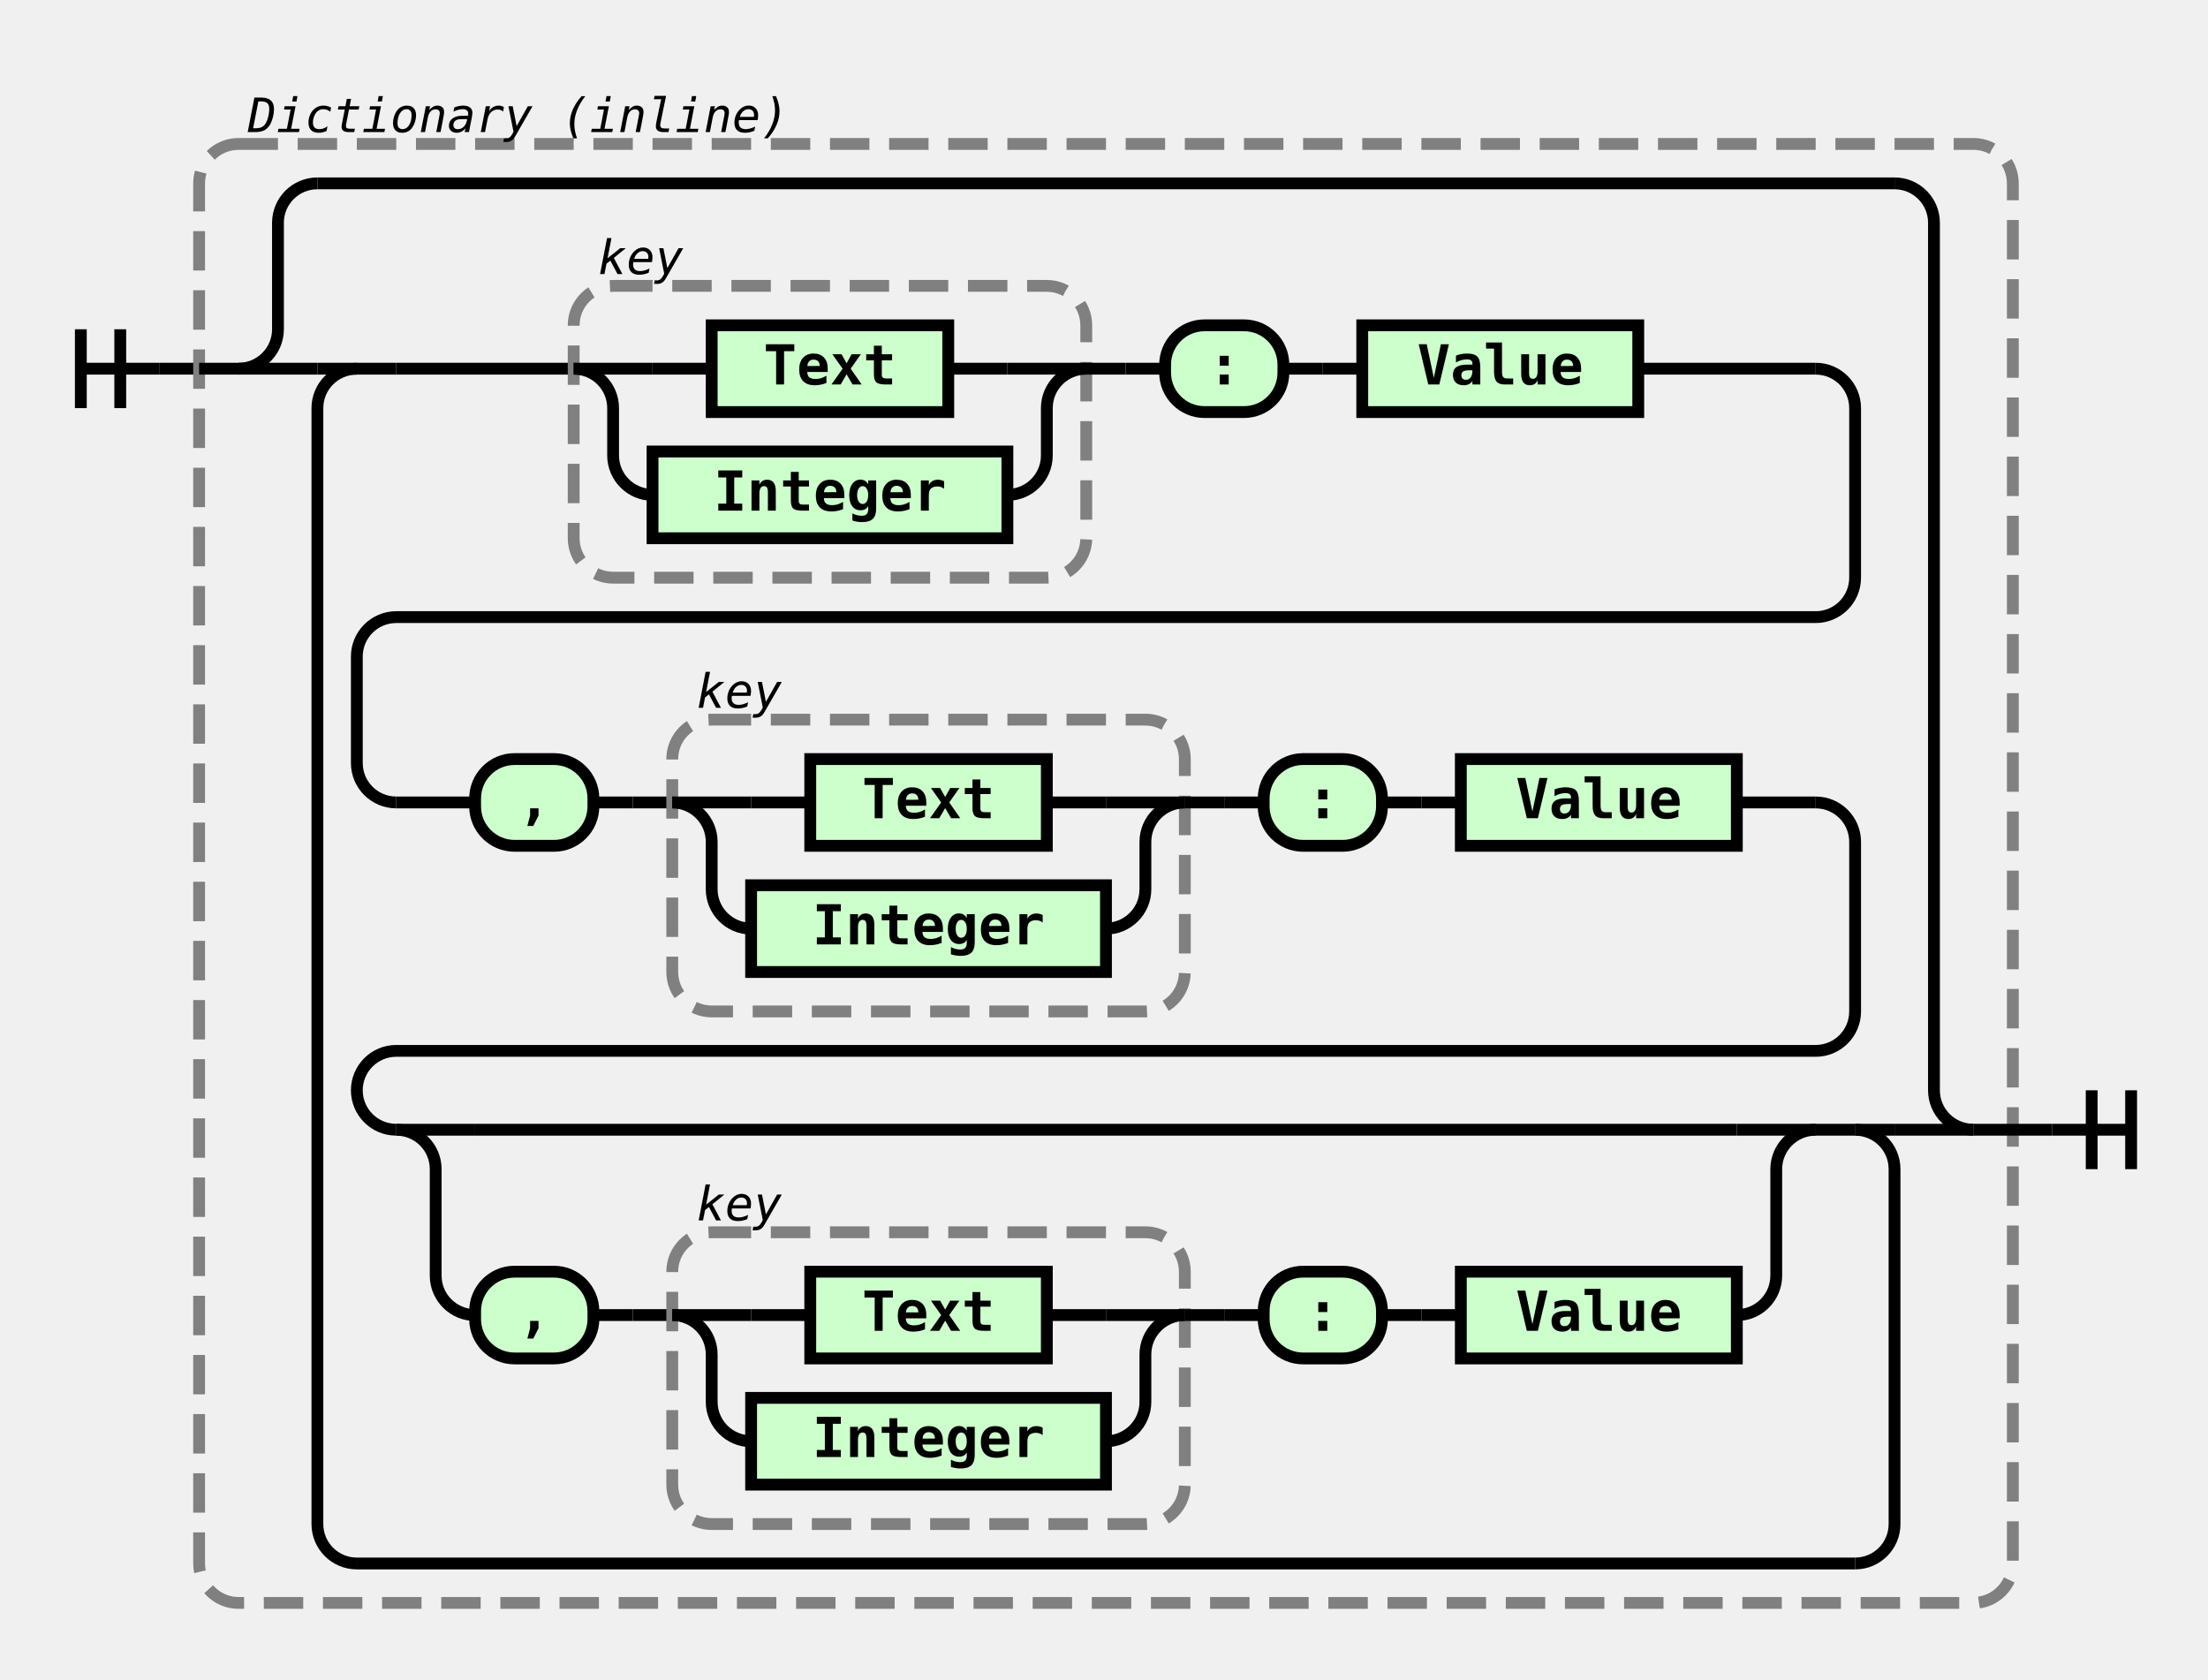
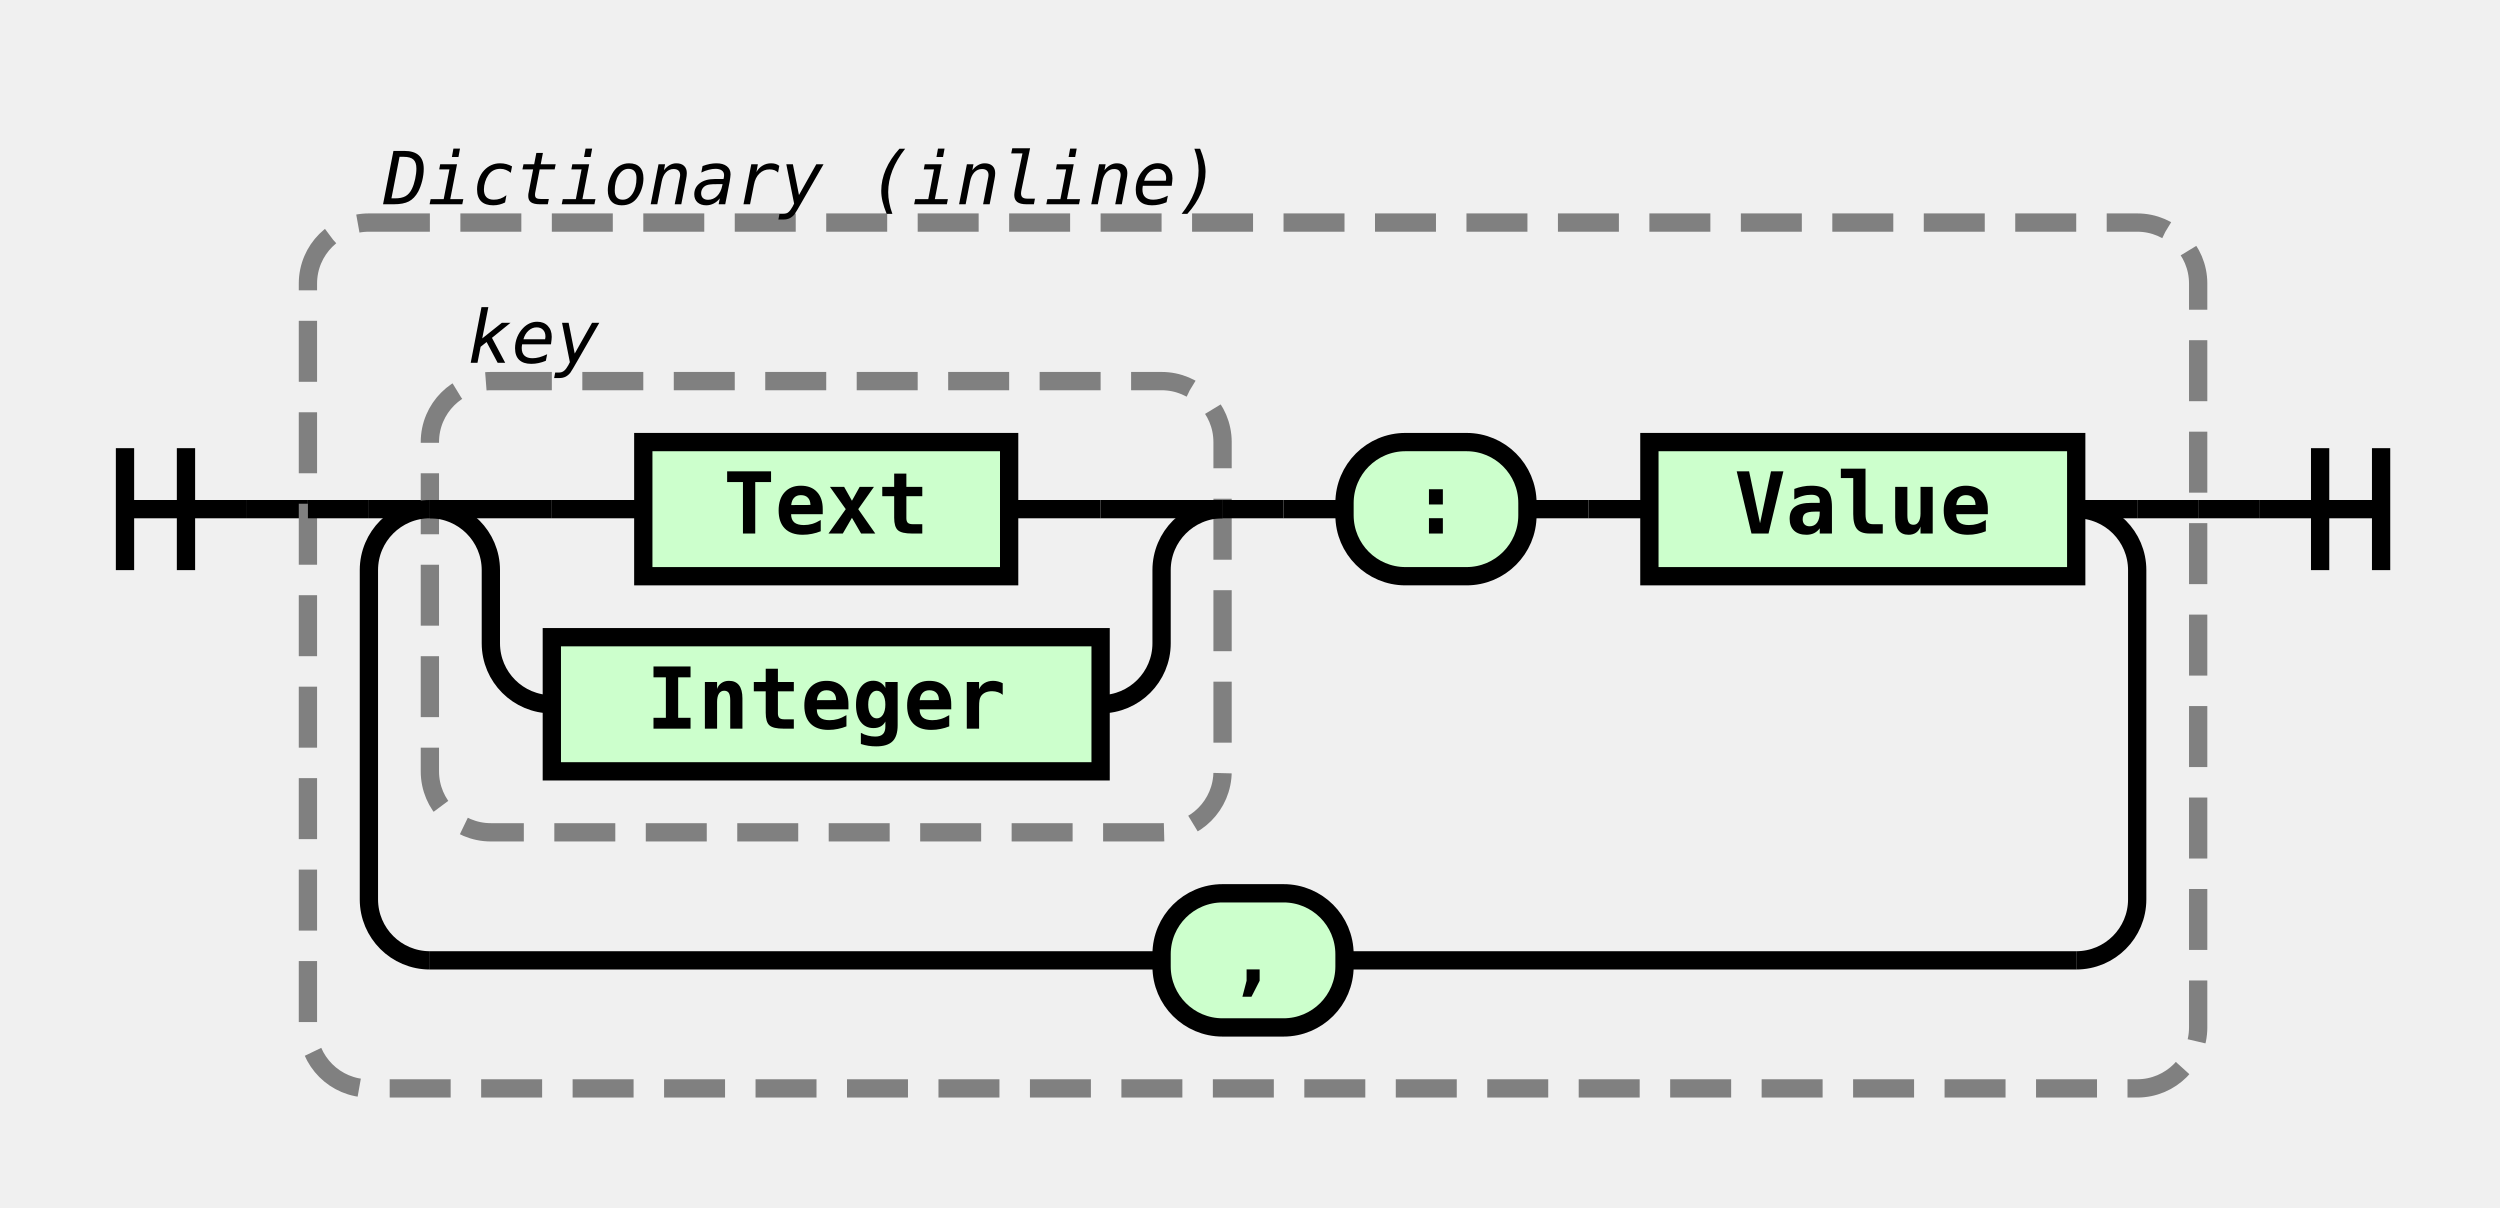
- <svg xmlns="http://www.w3.org/2000/svg" class="railroad-diagram" width="560" height="426" viewBox="0 0 560 426">
+ <svg xmlns="http://www.w3.org/2000/svg" class="railroad-diagram" width="410" height="198" viewBox="0 0 410 198">
  <g transform="translate(.5 .5)">
    <g>
-       <path d="M20 83v20m10 -20v20m-10 -10h20" />
+       <path d="M20 73v20m10 -20v20m-10 -10h20" />
    </g>
-     <path d="M40 93h10" />
+     <path d="M40 83h10" />
    <g>
-       <path d="M50 93h0" />
-       <path d="M510 286h0" />
-       <rect x="50" y="36" width="460" height="370" rx="10" ry="10" class="group-box" />
+       <path d="M50 83h0" />
+       <path d="M360 83h0" />
+       <rect x="50" y="36" width="310" height="142" rx="10" ry="10" class="group-box" />
      <g>
-         <path d="M50 93h10" />
-         <path d="M500 286h10" />
+         <path d="M50 83h10" />
+         <path d="M350 83h10" />
        <g>
-           <path d="M60 93h0" />
-           <path d="M500 286h0" />
-           <path d="M60 93a10 10 0 0 0 10 -10v-27a10 10 0 0 1 10 -10" />
+           <path d="M60 83h0" />
+           <path d="M350 83h0" />
+           <path d="M60 83h10" />
          <g>
-             <path d="M80 46h400" />
+             <path d="M70 83h0" />
+             <path d="M340 83h0" />
+             <g>
+               <path d="M70 83h0" />
+               <path d="M200 83h0" />
+               <rect x="70" y="62" width="130" height="74" rx="10" ry="10" class="group-box" />
+               <g>
+                 <path d="M70 83h0" />
+                 <path d="M200 83h0" />
+                 <path d="M70 83h20" />
+                 <g class="non-terminal ">
+                   <path d="M90 83h15" />
+                   <path d="M165 83h15" />
+                   <rect x="105" y="72" width="60" height="22" />
+                   <text x="135" y="87">Text</text>
+                 </g>
+                 <path d="M180 83h20" />
+                 <path d="M70 83a10 10 0 0 1 10 10v12a10 10 0 0 0 10 10" />
+                 <g class="non-terminal ">
+                   <path d="M90 115h0" />
+                   <path d="M180 115h0" />
+                   <rect x="90" y="104" width="90" height="22" />
+                   <text x="135" y="119">Integer</text>
+                 </g>
+                 <path d="M180 115a10 10 0 0 0 10 -10v-12a10 10 0 0 1 10 -10" />
+               </g>
+               <g class="comment ">
+                 <path d="M70 54h0" />
+                 <path d="M104 54h0" />
+                 <text x="87" y="59" class="comment">key</text>
+               </g>
+             </g>
+             <path d="M200 83h10" />
+             <path d="M210 83h10" />
+             <g class="terminal ">
+               <path d="M220 83h0" />
+               <path d="M250 83h0" />
+               <rect x="220" y="72" width="30" height="22" rx="10" ry="10" />
+               <text x="235" y="87">:</text>
+             </g>
+             <path d="M250 83h10" />
+             <path d="M260 83h10" />
+             <g class="non-terminal ">
+               <path d="M270 83h0" />
+               <path d="M340 83h0" />
+               <rect x="270" y="72" width="70" height="22" />
+               <text x="305" y="87">Value</text>
+             </g>
          </g>
-           <path d="M480 46a10 10 0 0 1 10 10v220a10 10 0 0 0 10 10" />
-           <path d="M60 93h20" />
-           <g>
-             <path d="M80 93h0" />
-             <path d="M480 286h0" />
-             <path d="M80 93h10" />
-             <g>
-               <path d="M90 93h0" />
-               <path d="M90 93h10" />
-               <g>
-                 <path d="M100 93h45" />
-                 <path d="M415 93h45" />
-                 <g>
-                   <path d="M145 93h0" />
-                   <path d="M275 93h0" />
-                   <rect x="145" y="72" width="130" height="74" rx="10" ry="10" class="group-box" />
-                   <g>
-                     <path d="M145 93h0" />
-                     <path d="M275 93h0" />
-                     <path d="M145 93h20" />
-                     <g class="non-terminal ">
-                       <path d="M165 93h15" />
-                       <path d="M240 93h15" />
-                       <rect x="180" y="82" width="60" height="22" />
-                       <text x="210" y="97">Text</text>
-                     </g>
-                     <path d="M255 93h20" />
-                     <path d="M145 93a10 10 0 0 1 10 10v12a10 10 0 0 0 10 10" />
-                     <g class="non-terminal ">
-                       <path d="M165 125h0" />
-                       <path d="M255 125h0" />
-                       <rect x="165" y="114" width="90" height="22" />
-                       <text x="210" y="129">Integer</text>
-                     </g>
-                     <path d="M255 125a10 10 0 0 0 10 -10v-12a10 10 0 0 1 10 -10" />
-                   </g>
-                   <g class="comment ">
-                     <path d="M145 64h0" />
-                     <path d="M179 64h0" />
-                     <text x="162" y="69" class="comment">key</text>
-                   </g>
-                 </g>
-                 <path d="M275 93h10" />
-                 <path d="M285 93h10" />
-                 <g class="terminal ">
-                   <path d="M295 93h0" />
-                   <path d="M325 93h0" />
-                   <rect x="295" y="82" width="30" height="22" rx="10" ry="10" />
-                   <text x="310" y="97">:</text>
-                 </g>
-                 <path d="M325 93h10" />
-                 <path d="M335 93h10" />
-                 <g class="non-terminal ">
-                   <path d="M345 93h0" />
-                   <path d="M415 93h0" />
-                   <rect x="345" y="82" width="70" height="22" />
-                   <text x="380" y="97">Value</text>
-                 </g>
-               </g>
-               <path d="M460 93a10 10 0 0 1 10 10v43a10 10 0 0 1 -10 10h-360a10 10 0 0 0 -10 10v27a10 10 0 0 0 10 10" />
-               <g>
-                 <path d="M100 203h20" />
-                 <path d="M440 203h20" />
-                 <g class="terminal ">
-                   <path d="M120 203h0" />
-                   <path d="M150 203h0" />
-                   <rect x="120" y="192" width="30" height="22" rx="10" ry="10" />
-                   <text x="135" y="207">,</text>
-                 </g>
-                 <path d="M150 203h10" />
-                 <path d="M160 203h10" />
-                 <g>
-                   <path d="M170 203h0" />
-                   <path d="M300 203h0" />
-                   <rect x="170" y="182" width="130" height="74" rx="10" ry="10" class="group-box" />
-                   <g>
-                     <path d="M170 203h0" />
-                     <path d="M300 203h0" />
-                     <path d="M170 203h20" />
-                     <g class="non-terminal ">
-                       <path d="M190 203h15" />
-                       <path d="M265 203h15" />
-                       <rect x="205" y="192" width="60" height="22" />
-                       <text x="235" y="207">Text</text>
-                     </g>
-                     <path d="M280 203h20" />
-                     <path d="M170 203a10 10 0 0 1 10 10v12a10 10 0 0 0 10 10" />
-                     <g class="non-terminal ">
-                       <path d="M190 235h0" />
-                       <path d="M280 235h0" />
-                       <rect x="190" y="224" width="90" height="22" />
-                       <text x="235" y="239">Integer</text>
-                     </g>
-                     <path d="M280 235a10 10 0 0 0 10 -10v-12a10 10 0 0 1 10 -10" />
-                   </g>
-                   <g class="comment ">
-                     <path d="M170 174h0" />
-                     <path d="M204 174h0" />
-                     <text x="187" y="179" class="comment">key</text>
-                   </g>
-                 </g>
-                 <path d="M300 203h10" />
-                 <path d="M310 203h10" />
-                 <g class="terminal ">
-                   <path d="M320 203h0" />
-                   <path d="M350 203h0" />
-                   <rect x="320" y="192" width="30" height="22" rx="10" ry="10" />
-                   <text x="335" y="207">:</text>
-                 </g>
-                 <path d="M350 203h10" />
-                 <path d="M360 203h10" />
-                 <g class="non-terminal ">
-                   <path d="M370 203h0" />
-                   <path d="M440 203h0" />
-                   <rect x="370" y="192" width="70" height="22" />
-                   <text x="405" y="207">Value</text>
-                 </g>
-               </g>
-               <path d="M460 203a10 10 0 0 1 10 10v43a10 10 0 0 1 -10 10h-360a10 10 0 0 0 -10 10v0a10 10 0 0 0 10 10" />
-               <g>
-                 <path d="M100 286h0" />
-                 <path d="M460 286h0" />
-                 <path d="M100 286h20" />
-                 <g>
-                   <path d="M120 286h320" />
-                 </g>
-                 <path d="M440 286h20" />
-                 <path d="M100 286a10 10 0 0 1 10 10v27a10 10 0 0 0 10 10" />
-                 <g>
-                   <path d="M120 333h0" />
-                   <path d="M440 333h0" />
-                   <g class="terminal ">
-                     <path d="M120 333h0" />
-                     <path d="M150 333h0" />
-                     <rect x="120" y="322" width="30" height="22" rx="10" ry="10" />
-                     <text x="135" y="337">,</text>
-                   </g>
-                   <path d="M150 333h10" />
-                   <path d="M160 333h10" />
-                   <g>
-                     <path d="M170 333h0" />
-                     <path d="M440 333h0" />
-                     <g>
-                       <path d="M170 333h0" />
-                       <path d="M300 333h0" />
-                       <rect x="170" y="312" width="130" height="74" rx="10" ry="10" class="group-box" />
-                       <g>
-                         <path d="M170 333h0" />
-                         <path d="M300 333h0" />
-                         <path d="M170 333h20" />
-                         <g class="non-terminal ">
-                           <path d="M190 333h15" />
-                           <path d="M265 333h15" />
-                           <rect x="205" y="322" width="60" height="22" />
-                           <text x="235" y="337">Text</text>
-                         </g>
-                         <path d="M280 333h20" />
-                         <path d="M170 333a10 10 0 0 1 10 10v12a10 10 0 0 0 10 10" />
-                         <g class="non-terminal ">
-                           <path d="M190 365h0" />
-                           <path d="M280 365h0" />
-                           <rect x="190" y="354" width="90" height="22" />
-                           <text x="235" y="369">Integer</text>
-                         </g>
-                         <path d="M280 365a10 10 0 0 0 10 -10v-12a10 10 0 0 1 10 -10" />
-                       </g>
-                       <g class="comment ">
-                         <path d="M170 304h0" />
-                         <path d="M204 304h0" />
-                         <text x="187" y="309" class="comment">key</text>
-                       </g>
-                     </g>
-                     <path d="M300 333h10" />
-                     <path d="M310 333h10" />
-                     <g class="terminal ">
-                       <path d="M320 333h0" />
-                       <path d="M350 333h0" />
-                       <rect x="320" y="322" width="30" height="22" rx="10" ry="10" />
-                       <text x="335" y="337">:</text>
-                     </g>
-                     <path d="M350 333h10" />
-                     <path d="M360 333h10" />
-                     <g class="non-terminal ">
-                       <path d="M370 333h0" />
-                       <path d="M440 333h0" />
-                       <rect x="370" y="322" width="70" height="22" />
-                       <text x="405" y="337">Value</text>
-                     </g>
-                   </g>
-                 </g>
-                 <path d="M440 333a10 10 0 0 0 10 -10v-27a10 10 0 0 1 10 -10" />
-               </g>
-               <path d="M460 286h10" />
-               <path d="M470 286h0" />
-             </g>
-             <path d="M470 286h10" />
-             <path d="M90 93a10 10 0 0 0 -10 10v283a10 10 0 0 0 10 10" />
-             <g>
-               <path d="M90 396h380" />
-             </g>
-             <path d="M470 396a10 10 0 0 0 10 -10v-90a10 10 0 0 0 -10 -10" />
+           <path d="M340 83h10" />
+           <path d="M70 83a10 10 0 0 0 -10 10v54a10 10 0 0 0 10 10" />
+           <g class="terminal ">
+             <path d="M70 157h120" />
+             <path d="M220 157h120" />
+             <rect x="190" y="146" width="30" height="22" rx="10" ry="10" />
+             <text x="205" y="161">,</text>
          </g>
-           <path d="M480 286h20" />
+           <path d="M340 157a10 10 0 0 0 10 -10v-54a10 10 0 0 0 -10 -10" />
        </g>
      </g>
      <g class="comment ">
        <path d="M50 28h0" />
        <path d="M212 28h0" />
        <text x="131" y="33" class="comment">Dictionary (inline)</text>
      </g>
    </g>
-     <path d="M510 286h10" />
-     <path d="M 520 286 h 20 m -10 -10 v 20 m 10 -20 v 20" />
+     <path d="M360 83h10" />
+     <path d="M 370 83 h 20 m -10 -10 v 20 m 10 -20 v 20" />
  </g>
  <style>
	svg {
		background-color: hsl(30,20%,95%);
	}
	path {
		stroke-width: 3;
		stroke: black;
		fill: rgba(0,0,0,0);
	}
	text {
		font: bold 14px monospace;
		text-anchor: middle;
		white-space: pre;
	}
	text.diagram-text {
		font-size: 12px;
	}
	text.diagram-arrow {
		font-size: 16px;
	}
	text.label {
		text-anchor: start;
	}
	text.comment {
		font: italic 12px monospace;
	}
	g.non-terminal text {
		/*font-style: italic;*/
	}
	rect {
		stroke-width: 3;
		stroke: black;
		fill: hsl(120,100%,90%);
	}
	rect.group-box {
		stroke: gray;
		stroke-dasharray: 10 5;
		fill: none;
	}
	path.diagram-text {
		stroke-width: 3;
		stroke: black;
		fill: white;
		cursor: help;
	}
	g.diagram-text:hover path.diagram-text {
		fill: #eee;
	}</style>
</svg>
